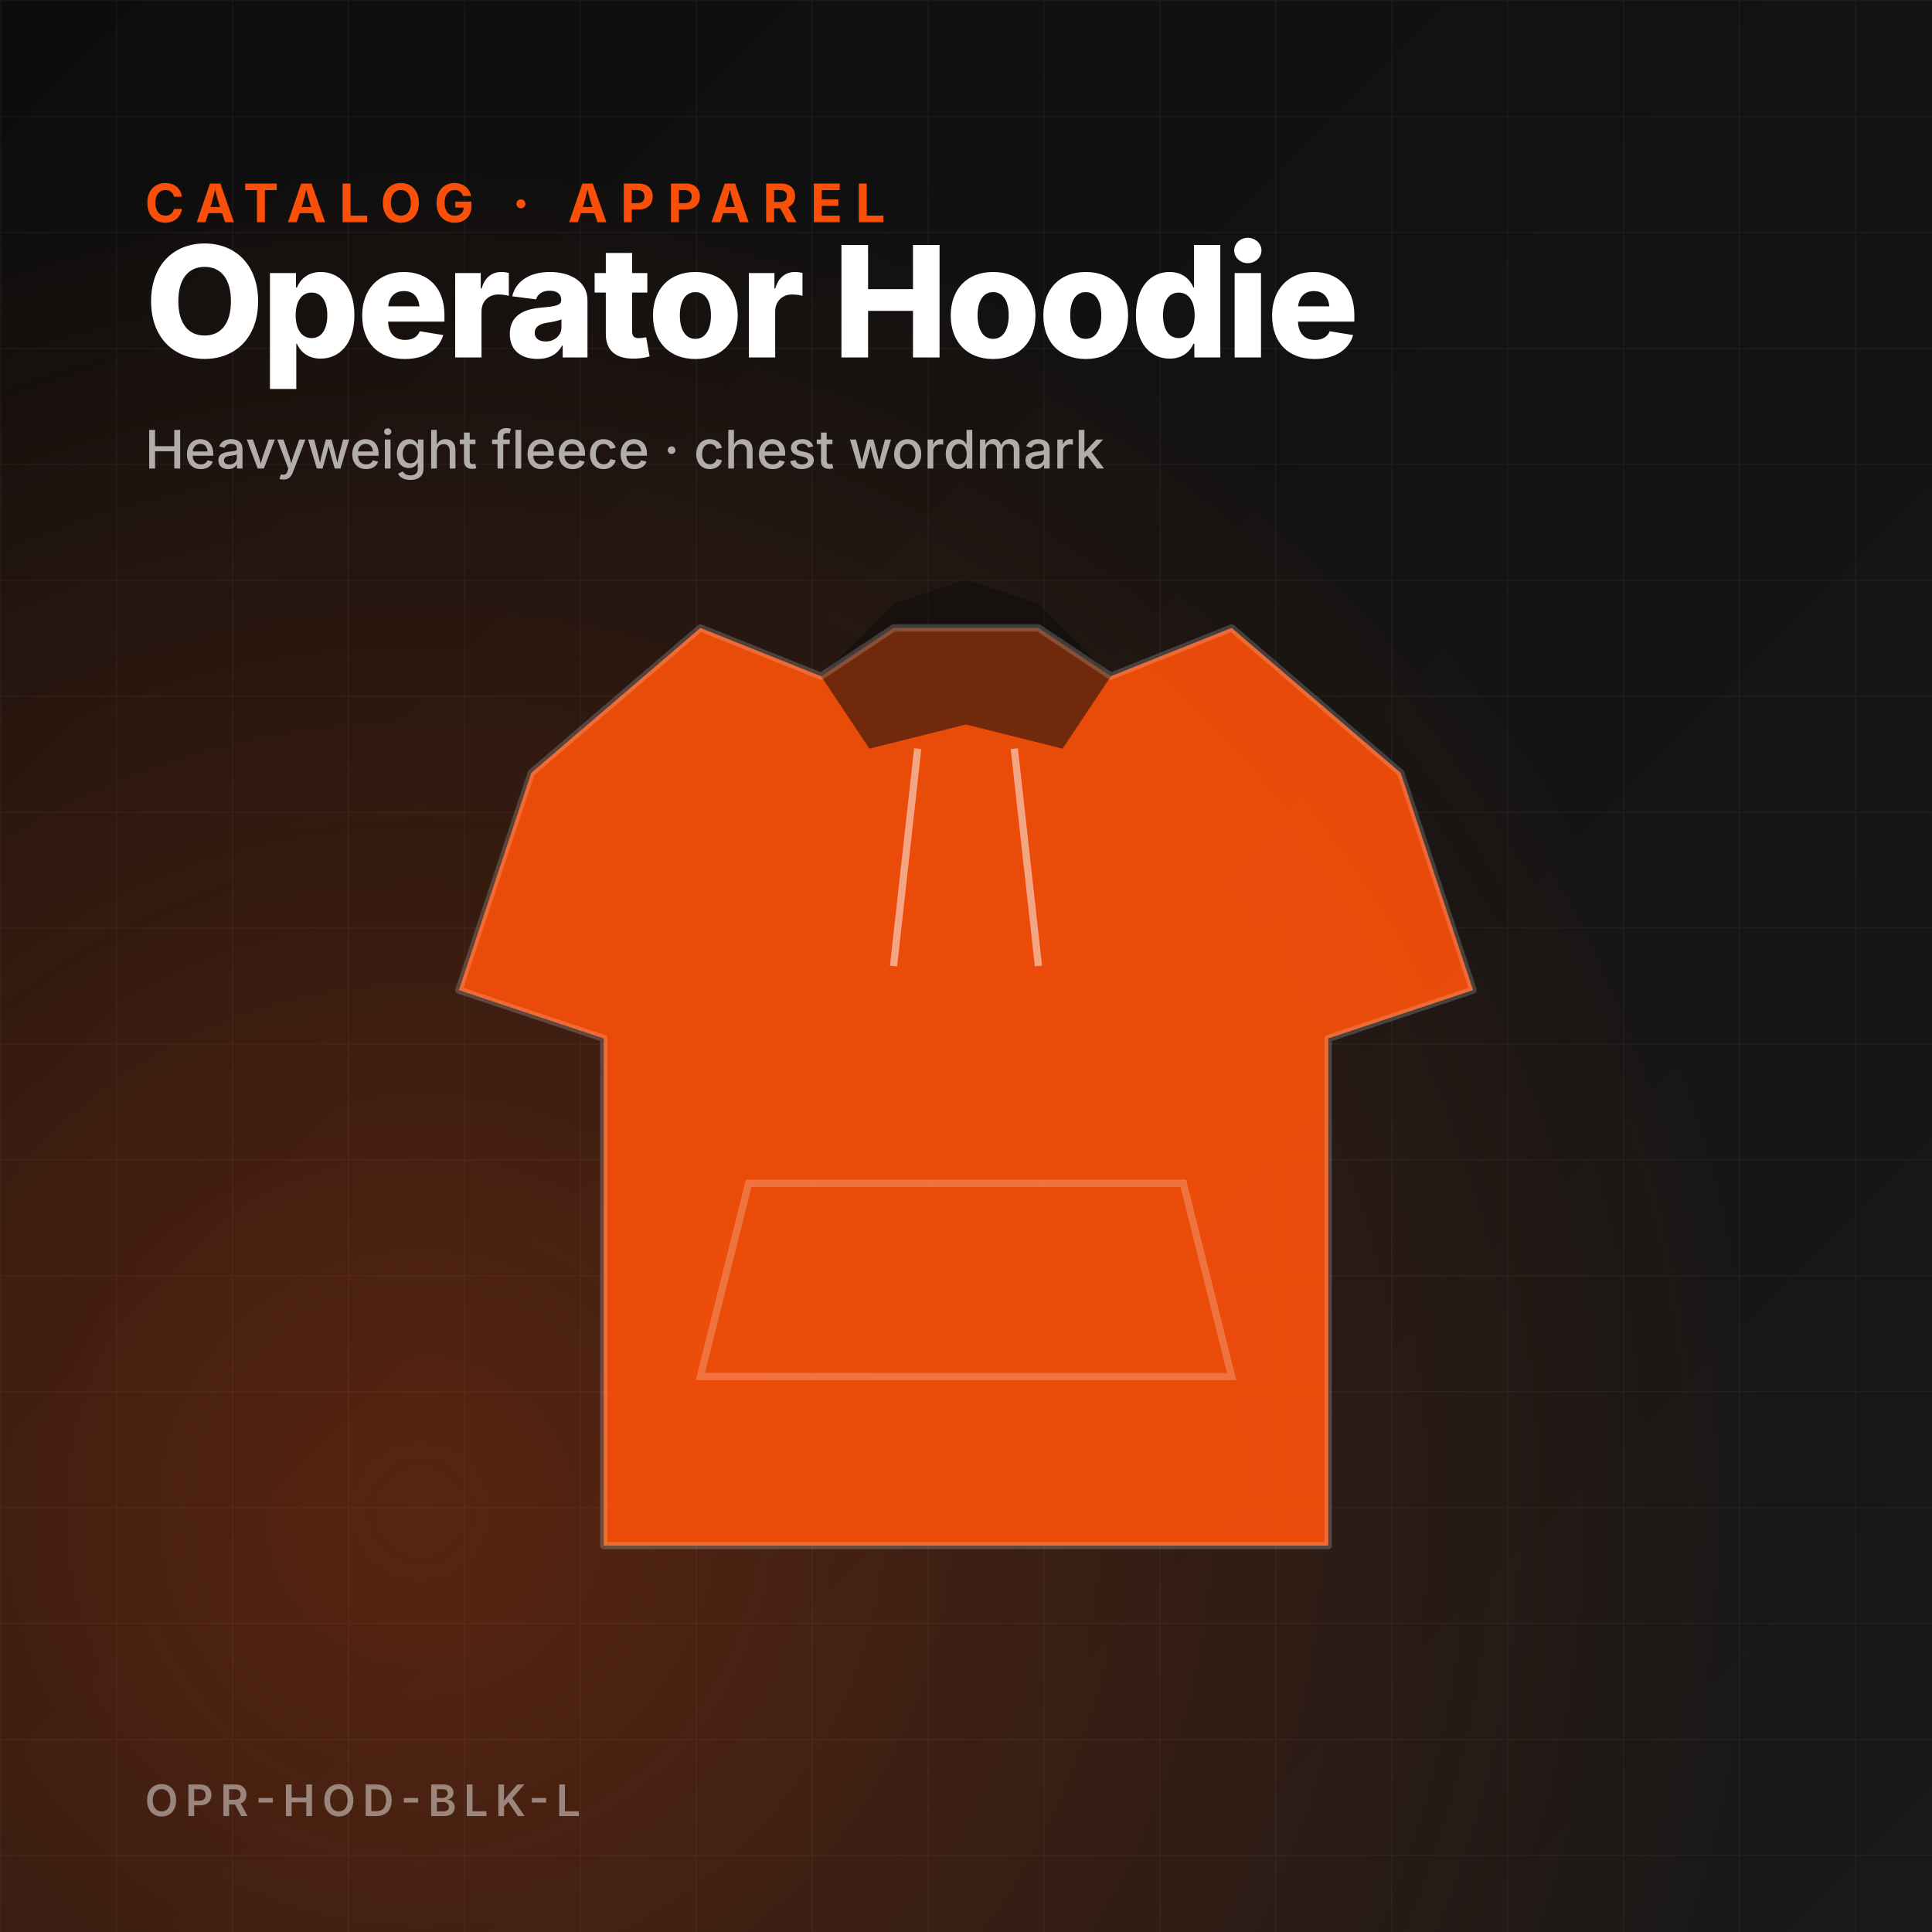
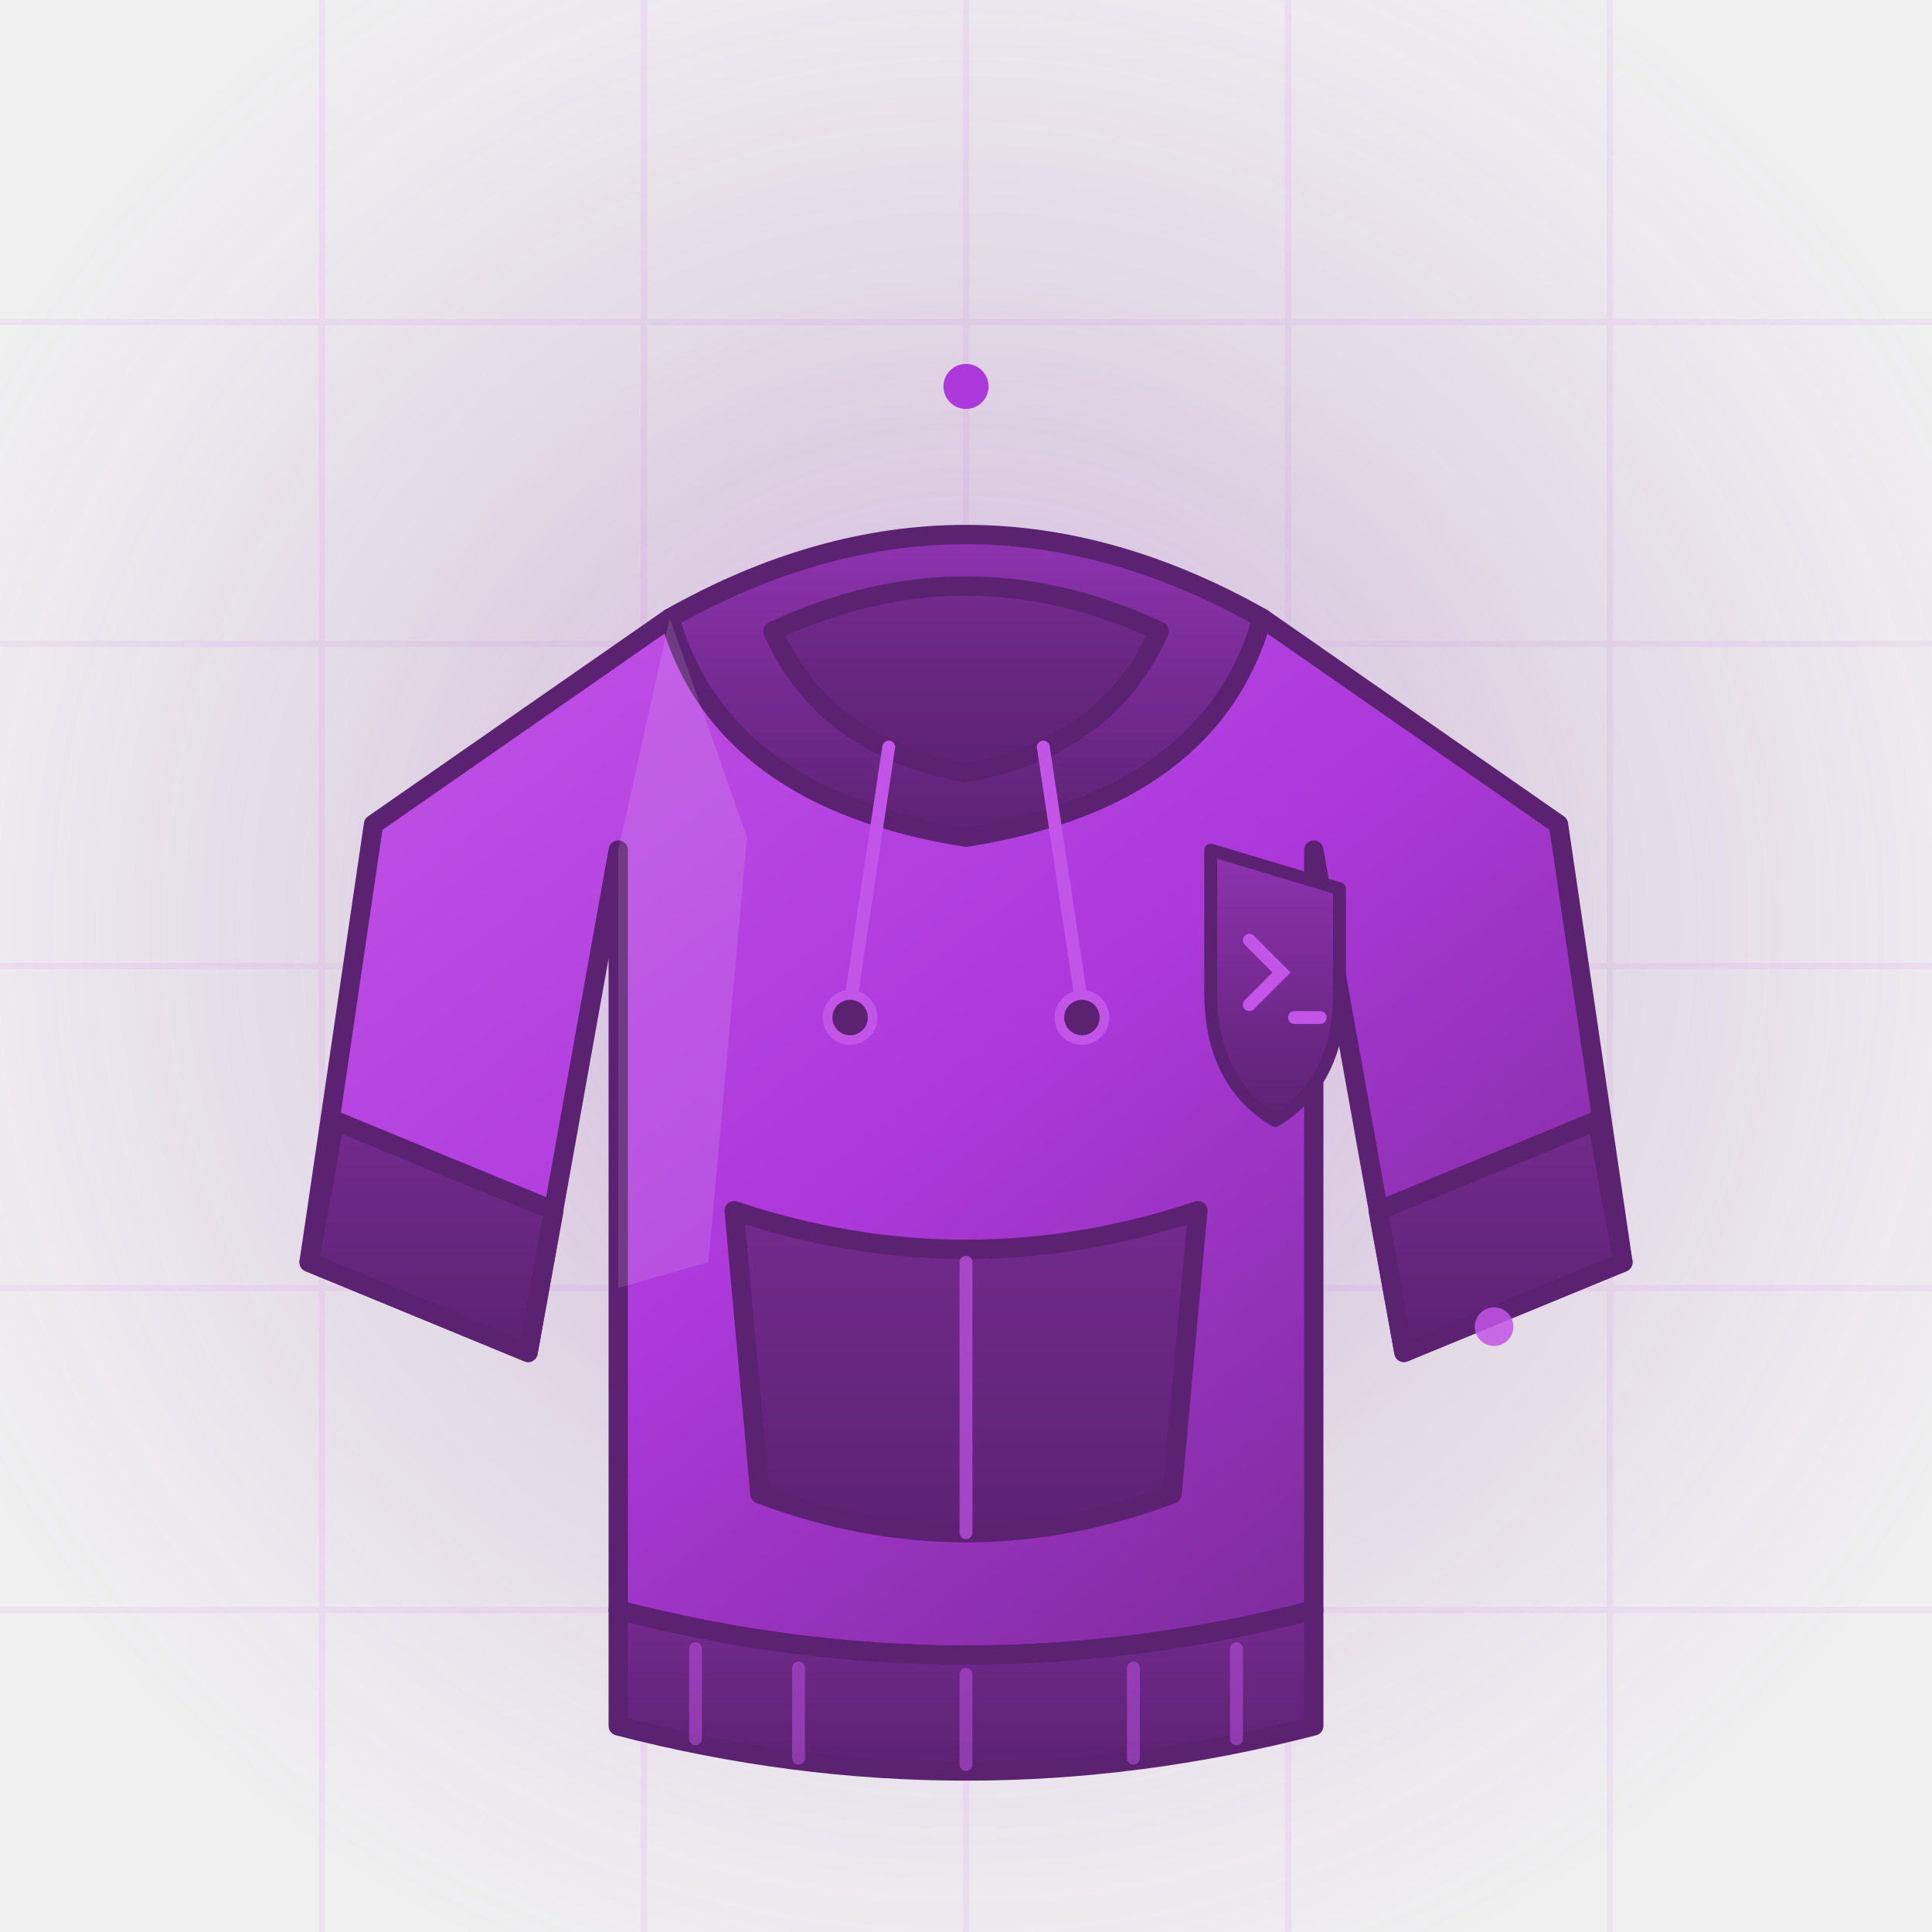
- <svg xmlns="http://www.w3.org/2000/svg" viewBox="0 0 800 800" role="img" aria-label="Operator Hoodie — heavyweight fleece pullover with chest wordmark">
+ <svg xmlns="http://www.w3.org/2000/svg" viewBox="0 0 300 300" role="img" aria-label="Operator hoodie" color="#C254E8">
  <defs>
-     <linearGradient id="g" x1="0" y1="0" x2="1" y2="1">
-       <stop offset="0%" stop-color="#0d0d0d" />
-       <stop offset="100%" stop-color="#191919" />
+     <radialGradient id="hoodGlow" cx="50%" cy="48%" r="58%">
+       <stop offset="0%" stop-color="#AD38DB" stop-opacity="0.34" />
+       <stop offset="58%" stop-color="#732A8D" stop-opacity="0.11" />
+       <stop offset="100%" stop-color="#AD38DB" stop-opacity="0" />
+     </radialGradient>
+     <linearGradient id="hoodBody" x1="0" y1="0" x2="1" y2="1">
+       <stop offset="0%" stop-color="#C254E8" />
+       <stop offset="48%" stop-color="#AD38DB" />
+       <stop offset="100%" stop-color="#6E2887" />
    </linearGradient>
-     <radialGradient id="glow" cx="0.22" cy="0.78" r="0.7">
-       <stop offset="0%" stop-color="#fa4f09" stop-opacity="0.3" />
-       <stop offset="100%" stop-color="#fa4f09" stop-opacity="0" />
-     </radialGradient>
-     <pattern id="grid" width="48" height="48" patternUnits="userSpaceOnUse">
-       <path d="M48 0H0V48" fill="none" stroke="rgba(255,255,255,0.04)" stroke-width="1" />
-     </pattern>
+     <linearGradient id="hoodHood" x1="0" y1="0" x2="0" y2="1">
+       <stop offset="0%" stop-color="#8E33B0" />
+       <stop offset="100%" stop-color="#5C2272" />
+     </linearGradient>
+     <linearGradient id="hoodPocket" x1="0" y1="0" x2="0" y2="1">
+       <stop offset="0%" stop-color="#732A8D" />
+       <stop offset="100%" stop-color="#5C2272" />
+     </linearGradient>
  </defs>
-   <rect width="800" height="800" fill="url(#g)" />
-   <rect width="800" height="800" fill="url(#grid)" />
-   <rect width="800" height="800" fill="url(#glow)" />
-   <g transform="translate(400,460)">
-     <path d="M-180 -140 L-110 -200 L-60 -180 L-30 -200 L30 -200 L60 -180 L110 -200 L180 -140 L210 -50 L150 -30 L150 180 L-150 180 L-150 -30 L-210 -50 Z" fill="#fa4f09" opacity="0.92" />
-     <path d="M-60 -180 L-30 -210 L0 -220 L30 -210 L60 -180 L40 -150 L0 -160 L-40 -150 Z" fill="#0d0d0d" opacity="0.55" />
-     <path d="M-90 30 L90 30 L110 110 L-110 110 Z" fill="none" stroke="#ffffff" stroke-width="3" stroke-opacity="0.22" />
-     <line x1="-20" y1="-150" x2="-30" y2="-60" stroke="#ffffff" stroke-width="3" stroke-opacity="0.5" />
-     <line x1="20" y1="-150" x2="30" y2="-60" stroke="#ffffff" stroke-width="3" stroke-opacity="0.5" />
-     <path d="M-180 -140 L-110 -200 L-60 -180 L-30 -200 L30 -200 L60 -180 L110 -200 L180 -140 L210 -50 L150 -30 L150 180 L-150 180 L-150 -30 L-210 -50 Z" fill="none" stroke="#ffffff" stroke-width="3" stroke-opacity="0.18" stroke-linejoin="round" />
+   <rect width="300" height="300" fill="url(#hoodGlow)" />
+   <g stroke="currentColor" stroke-opacity="0.08" stroke-width="1">
+     <path d="M0 50 H300 M0 100 H300 M0 150 H300 M0 200 H300 M0 250 H300 M50 0 V300 M100 0 V300 M150 0 V300 M200 0 V300 M250 0 V300" />
  </g>
-   <g font-family="ui-sans-serif, system-ui, -apple-system, Segoe UI, sans-serif" fill="#ffffff">
-     <text x="60" y="92" font-size="22" font-weight="700" letter-spacing="0.24em" fill="#fa4f09">CATALOG · APPAREL</text>
-     <text x="60" y="148" font-size="64" font-weight="800" letter-spacing="-0.02em">Operator Hoodie</text>
-     <text x="60" y="194" font-size="22" font-weight="500" fill="rgba(255,255,255,0.65)">Heavyweight fleece · chest wordmark</text>
-     <text x="60" y="752" font-size="18" font-weight="600" letter-spacing="0.16em" fill="rgba(255,255,255,0.45)">OPR-HOD-BLK-L</text>
+   <g stroke="#5C2272" stroke-width="3" stroke-linejoin="round" stroke-linecap="round">
+     <path d="M104 96 L58 128 L48 196 L82 210 L96 132 L96 250 Q150 264 204 250 L204 132 L218 210 L252 196 L242 128 L196 96 Z" fill="url(#hoodBody)" />
+     <path d="M48 196 L82 210 L86 188 L52 174 Z" fill="url(#hoodPocket)" />
+     <path d="M252 196 L218 210 L214 188 L248 174 Z" fill="url(#hoodPocket)" />
+     <path d="M96 250 Q150 264 204 250 L204 268 Q150 282 96 268 Z" fill="url(#hoodPocket)" />
+     <path d="M104 96 Q150 70 196 96 Q188 124 150 130 Q112 124 104 96 Z" fill="url(#hoodHood)" />
+     <path d="M120 98 Q150 84 180 98 Q172 116 150 120 Q128 116 120 98 Z" fill="url(#hoodPocket)" />
+     <path d="M114 188 Q150 200 186 188 L182 232 Q150 244 118 232 Z" fill="url(#hoodPocket)" />
  </g>
+   <g stroke="currentColor" stroke-width="2" stroke-linecap="round" fill="none">
+     <path d="M138 116 L132 156" />
+     <path d="M162 116 L168 156" />
+     <path d="M150 196 L150 238" stroke-opacity="0.7" />
+     <path d="M108 256 V270 M124 259 V273 M150 260 V274 M176 259 V273 M192 256 V270" stroke-opacity="0.5" />
+   </g>
+   <circle cx="132" cy="158" r="3.5" fill="#5C2272" stroke="currentColor" stroke-width="1.5" />
+   <circle cx="168" cy="158" r="3.5" fill="#5C2272" stroke="currentColor" stroke-width="1.5" />
+   <g>
+     <path d="M188 132 L208 138 L208 154 Q208 168 198 174 Q188 168 188 154 Z" fill="url(#hoodHood)" stroke="#5C2272" stroke-width="2" stroke-linejoin="round" />
+     <g stroke="currentColor" stroke-width="2" stroke-linecap="round" fill="none">
+       <path d="M194 146 L199 151 L194 156" />
+       <path d="M201 158 L205 158" />
+     </g>
+   </g>
+   <path d="M104 96 L96 132 L96 200 L110 196 L116 130 Z" fill="#ffffff" fill-opacity="0.12" />
+   <circle cx="150" cy="60" r="3.5" fill="#AD38DB" />
+   <circle cx="232" cy="206" r="3" fill="#C254E8" fill-opacity="0.85" />
</svg>
